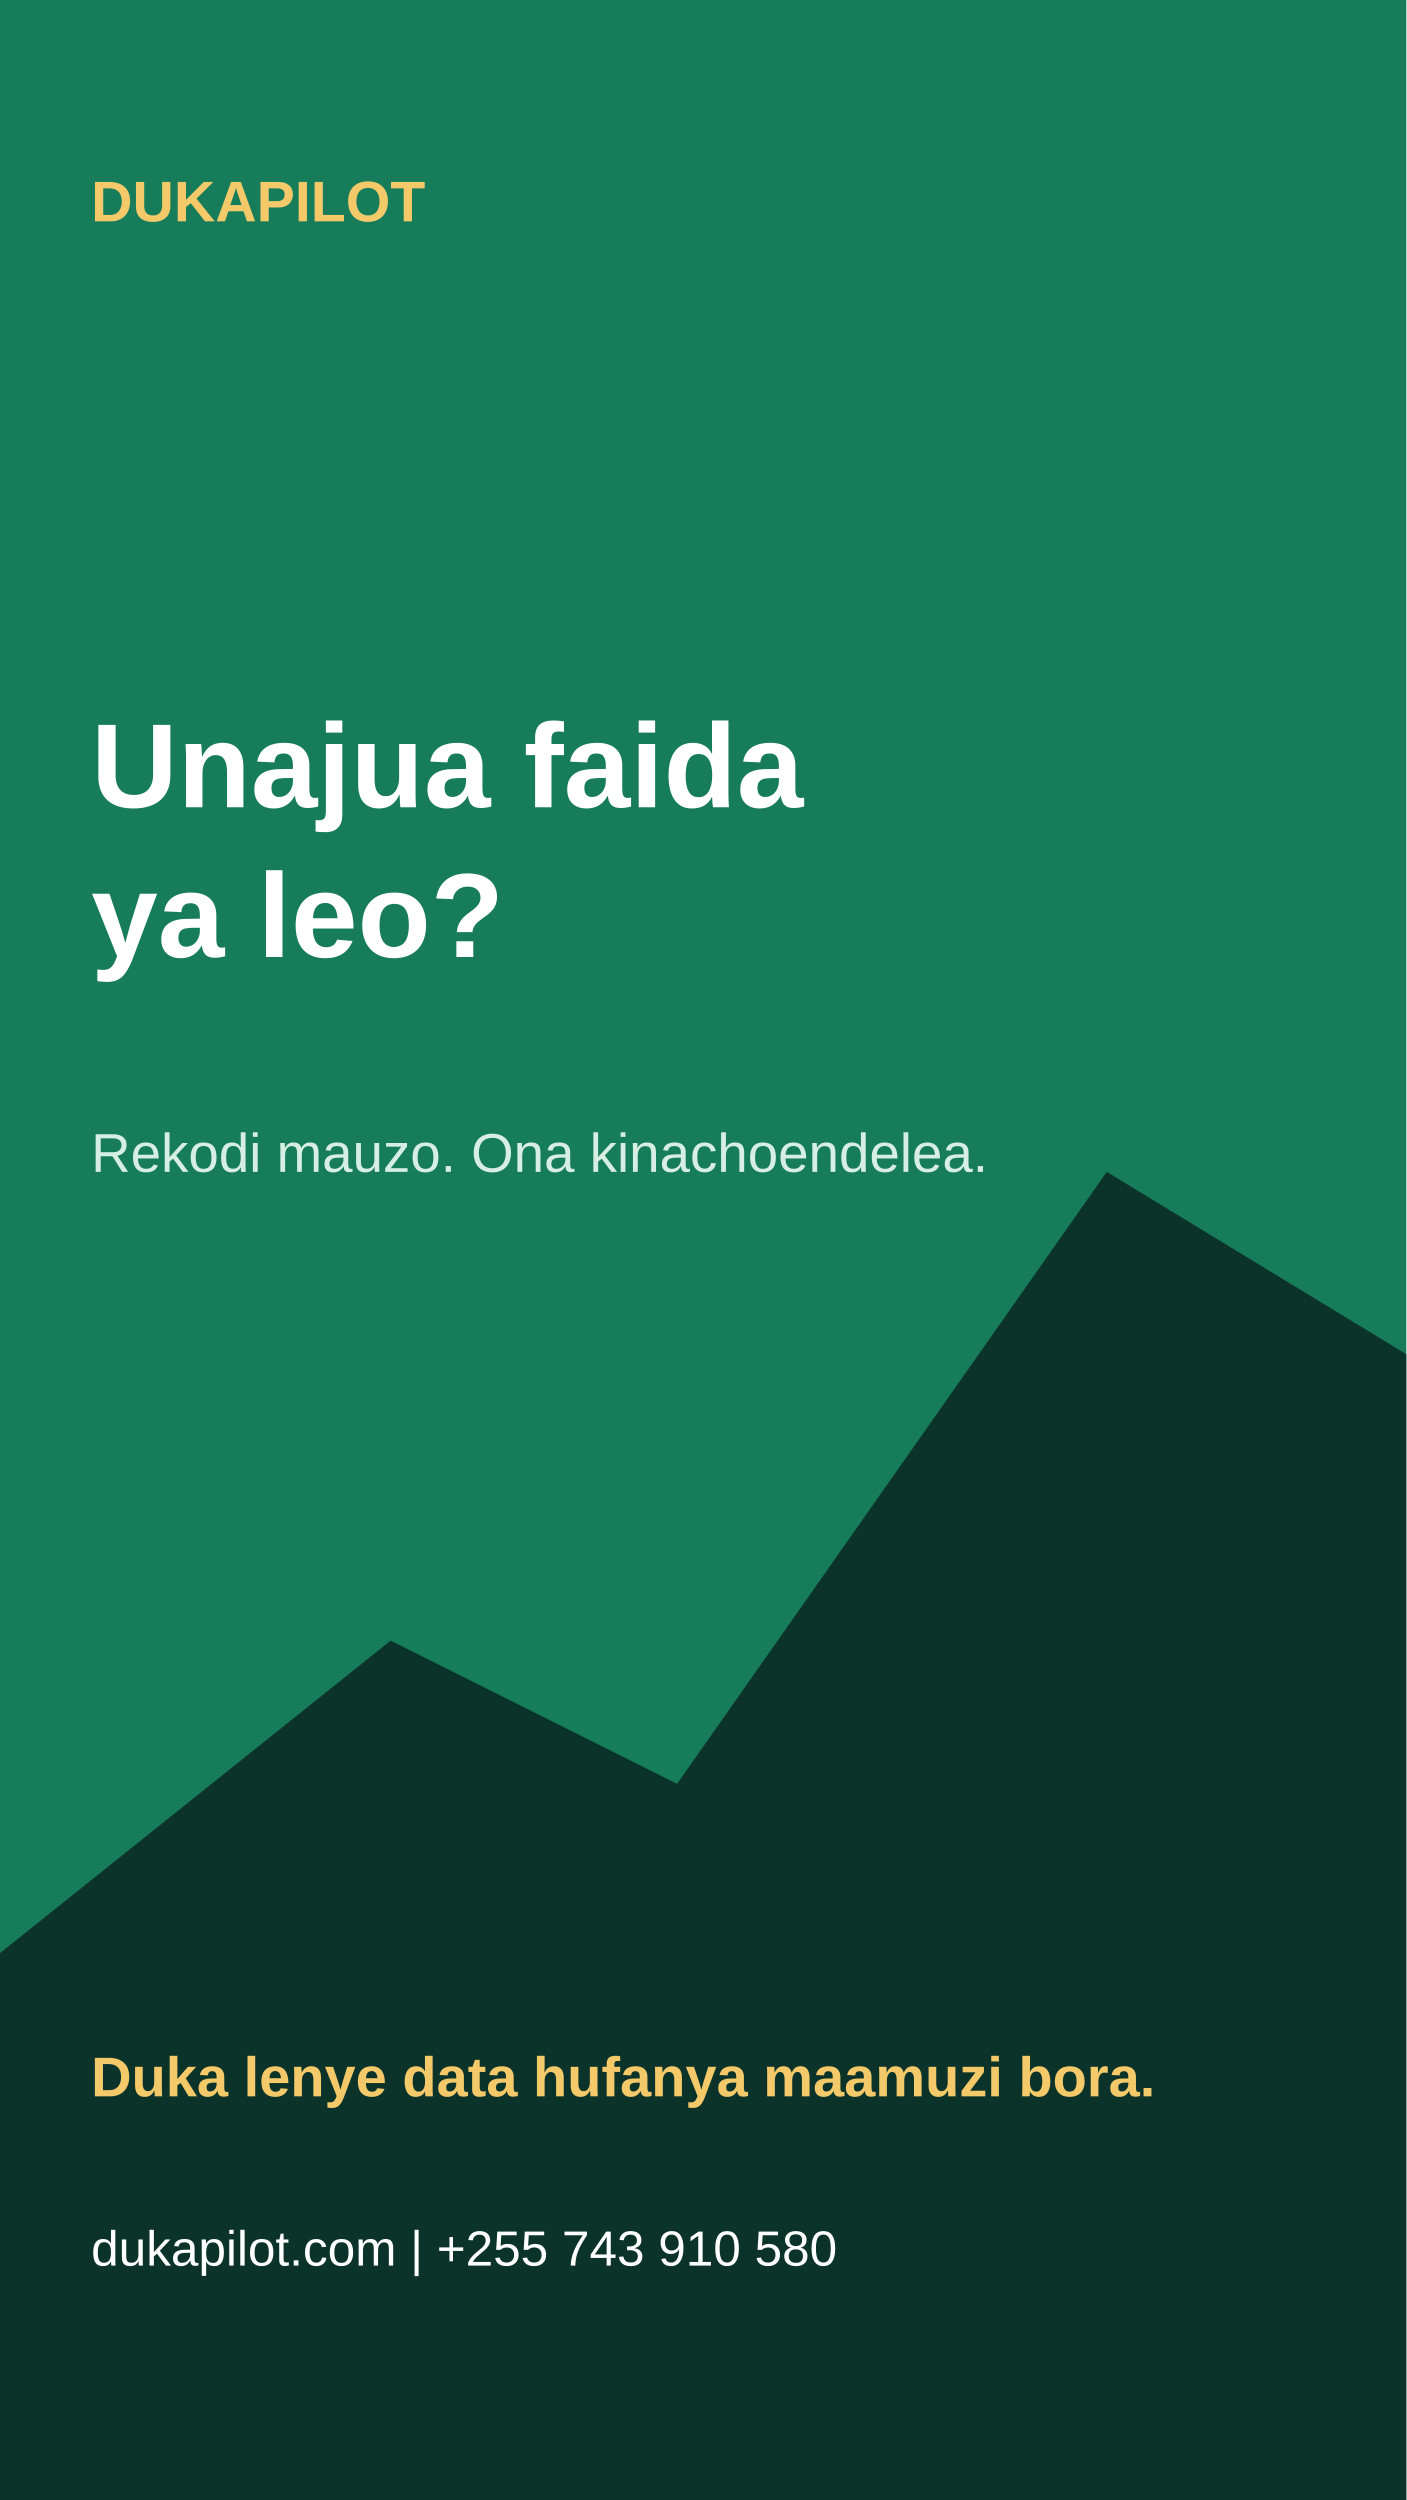
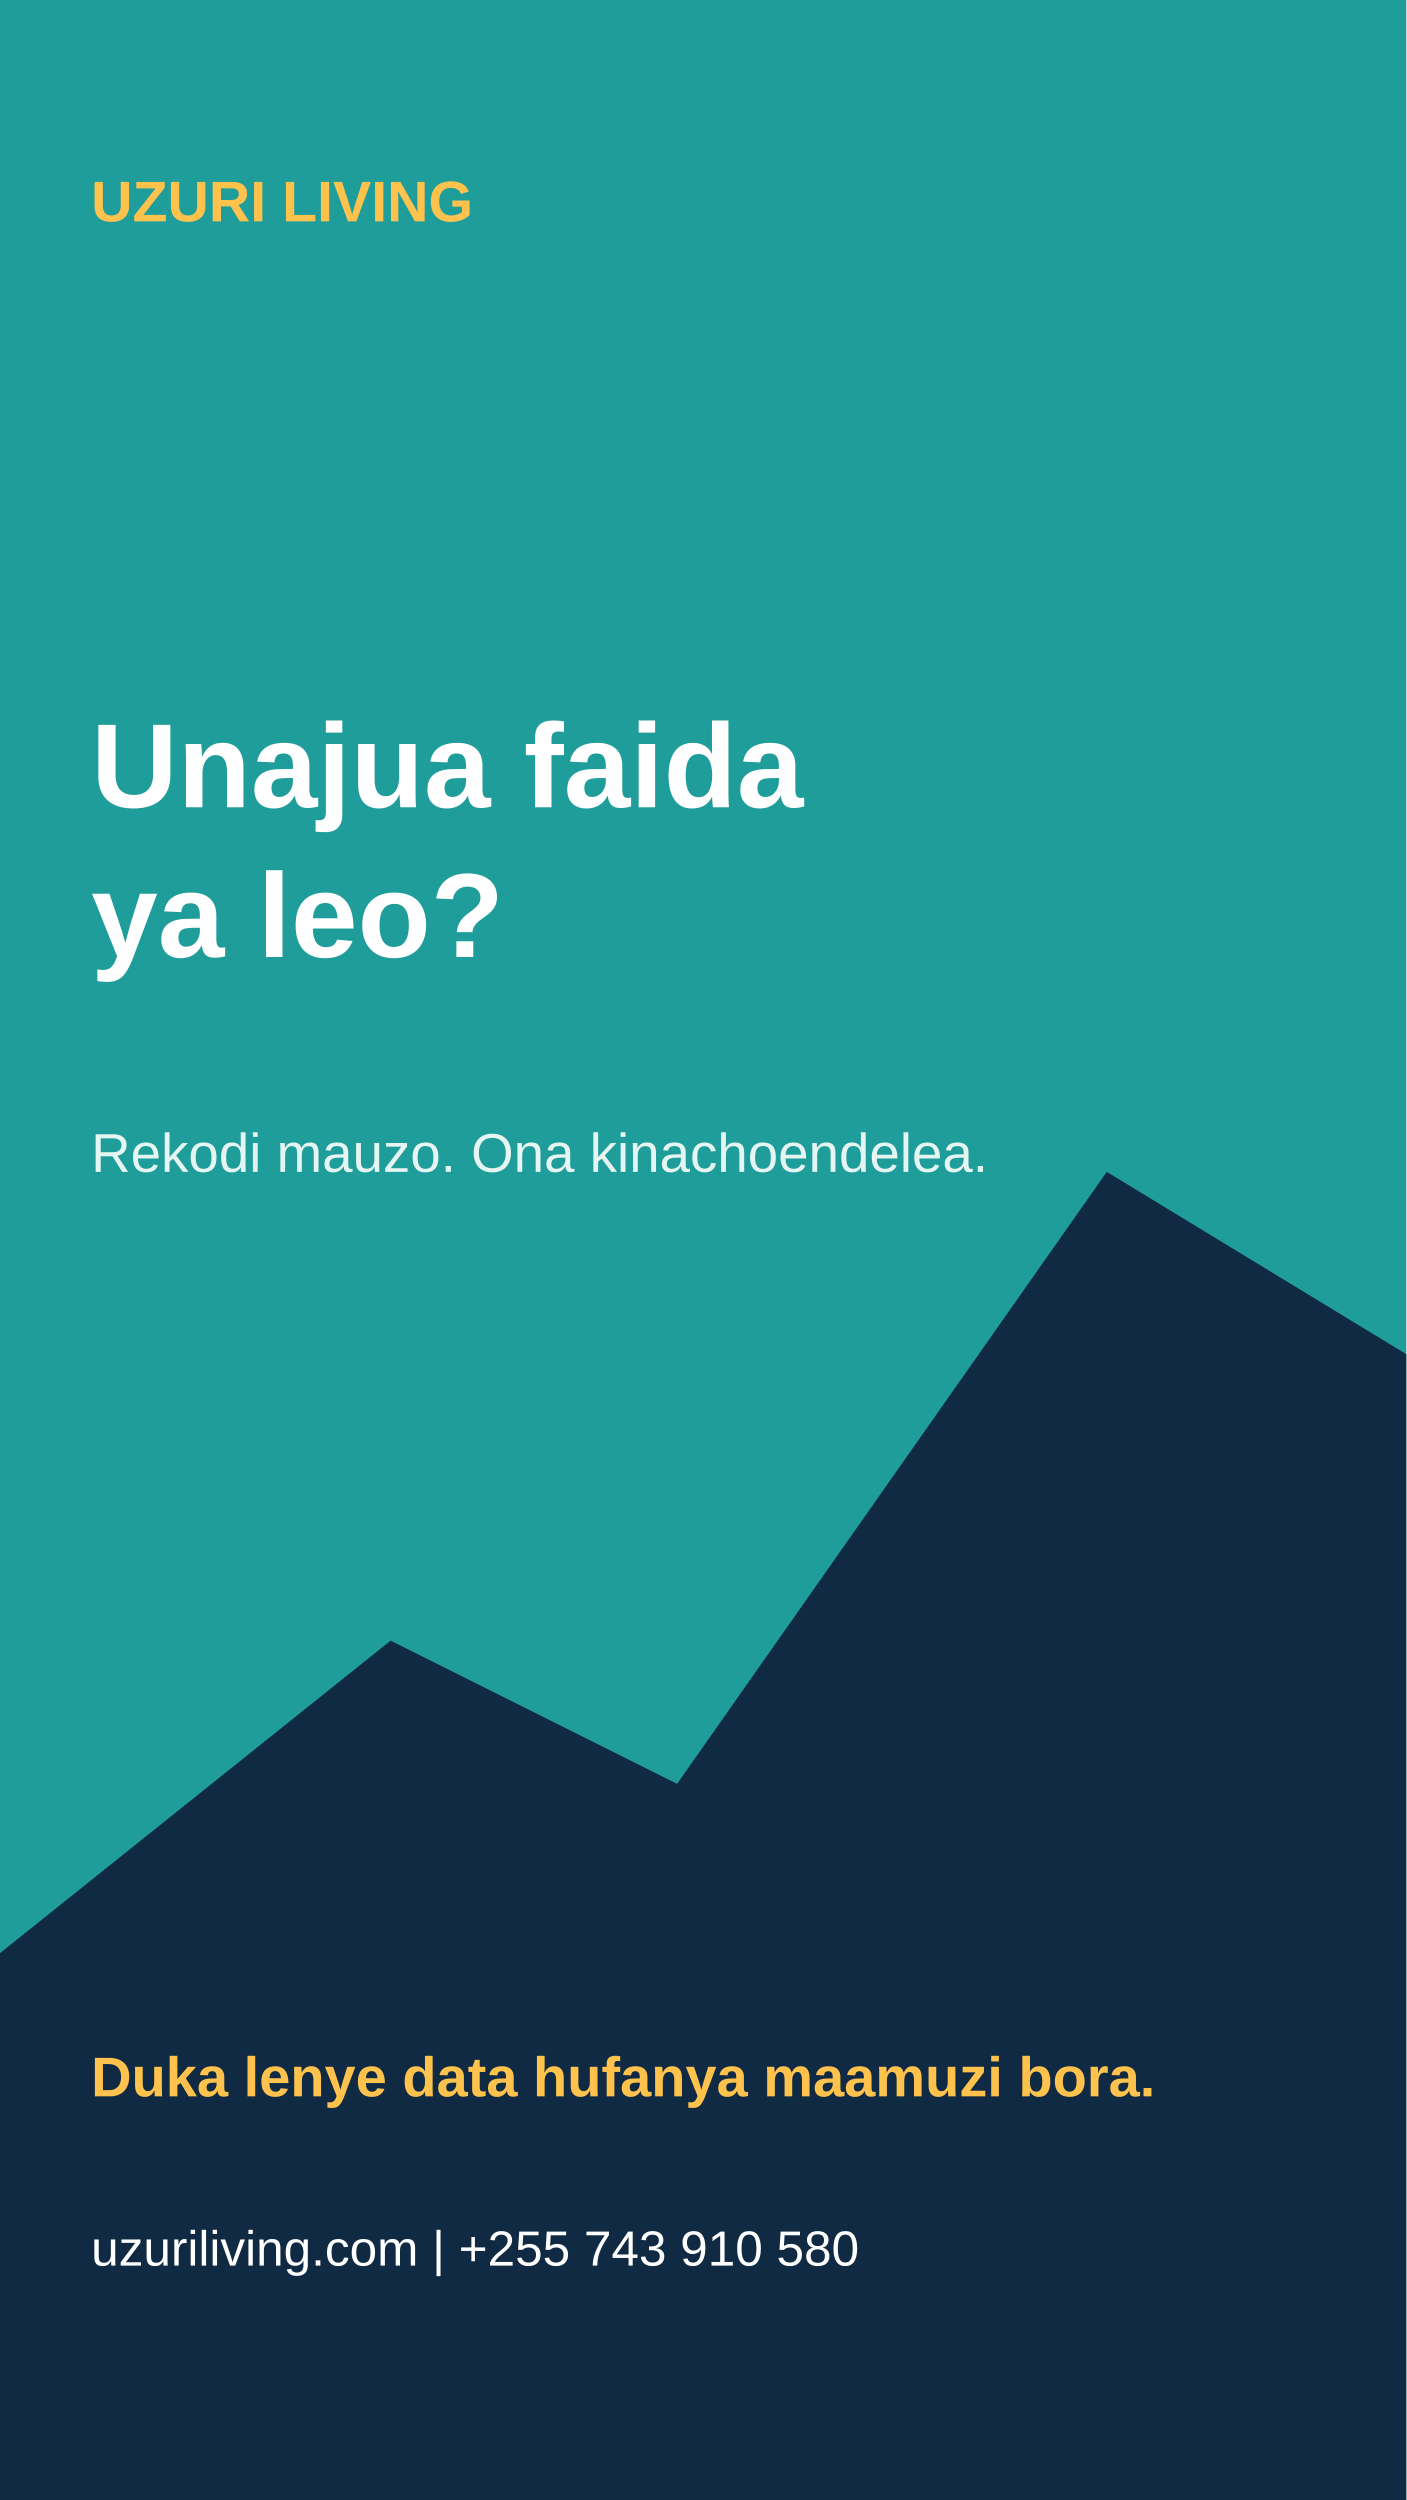
<svg xmlns="http://www.w3.org/2000/svg" width="1080" height="1920">
-   <rect width="1080" height="1920" fill="#167c5a" />
-   <path d="M0 1500L300 1260 520 1370 850 900 1080 1040V1920H0Z" fill="#0b3329" />
-   <text x="70" y="170" fill="#f3c969" font-family="Arial" font-size="44" font-weight="700">DUKAPILOT</text>
+   <rect width="1080" height="1920" fill="#1f9d9a" />
+   <path d="M0 1500L300 1260 520 1370 850 900 1080 1040V1920H0Z" fill="#102a43" />
+   <text x="70" y="170" fill="#ffc34d" font-family="Arial" font-size="44" font-weight="700">UZURI LIVING</text>
  <text x="70" y="620" fill="white" font-family="Arial" font-size="92" font-weight="700">Unajua faida</text>
  <text x="70" y="735" fill="white" font-family="Arial" font-size="92" font-weight="700">ya leo?</text>
-   <text x="70" y="900" fill="#d7eee5" font-family="Arial" font-size="42">Rekodi mauzo. Ona kinachoendelea.</text>
-   <text x="70" y="1610" fill="#f3c969" font-family="Arial" font-size="43" font-weight="700">Duka lenye data hufanya maamuzi bora.</text>
-   <text x="70" y="1740" fill="white" font-family="Arial" font-size="38">dukapilot.com  |  +255 743 910 580</text>
+   <text x="70" y="900" fill="#e5f5f2" font-family="Arial" font-size="42">Rekodi mauzo. Ona kinachoendelea.</text>
+   <text x="70" y="1610" fill="#ffc34d" font-family="Arial" font-size="43" font-weight="700">Duka lenye data hufanya maamuzi bora.</text>
+   <text x="70" y="1740" fill="white" font-family="Arial" font-size="38">uzuriliving.com  |  +255 743 910 580</text>
</svg>
